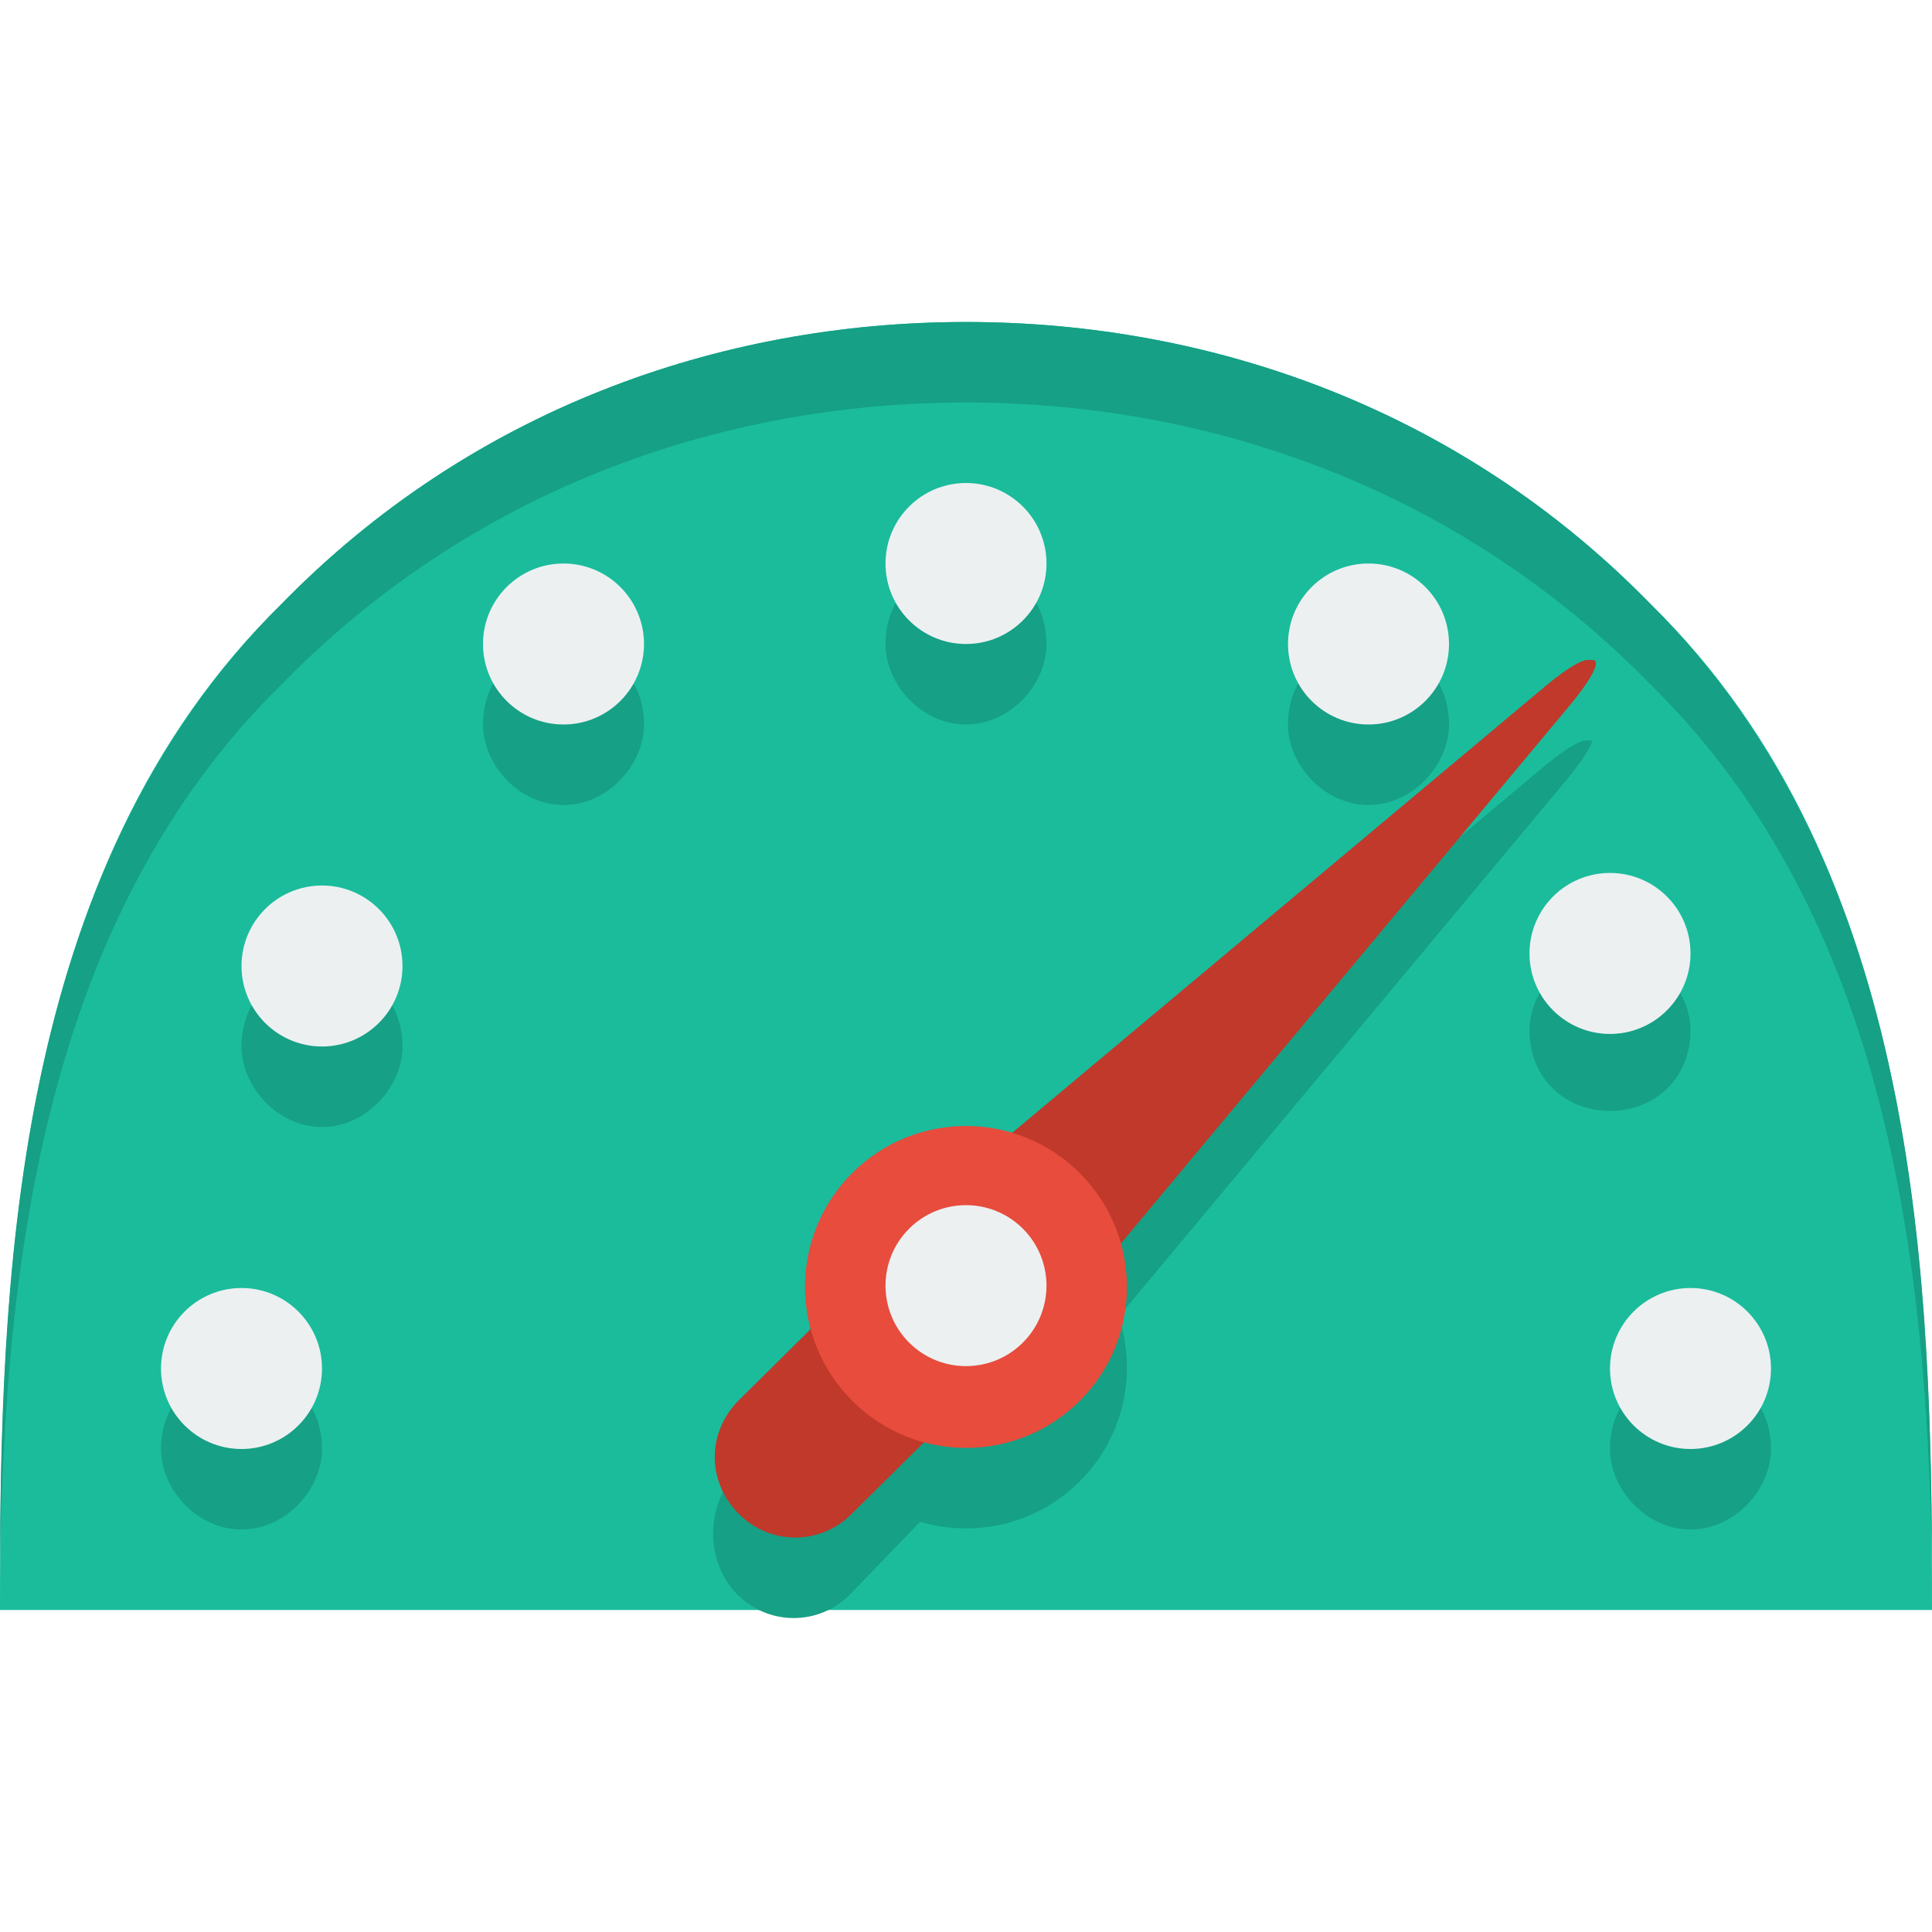
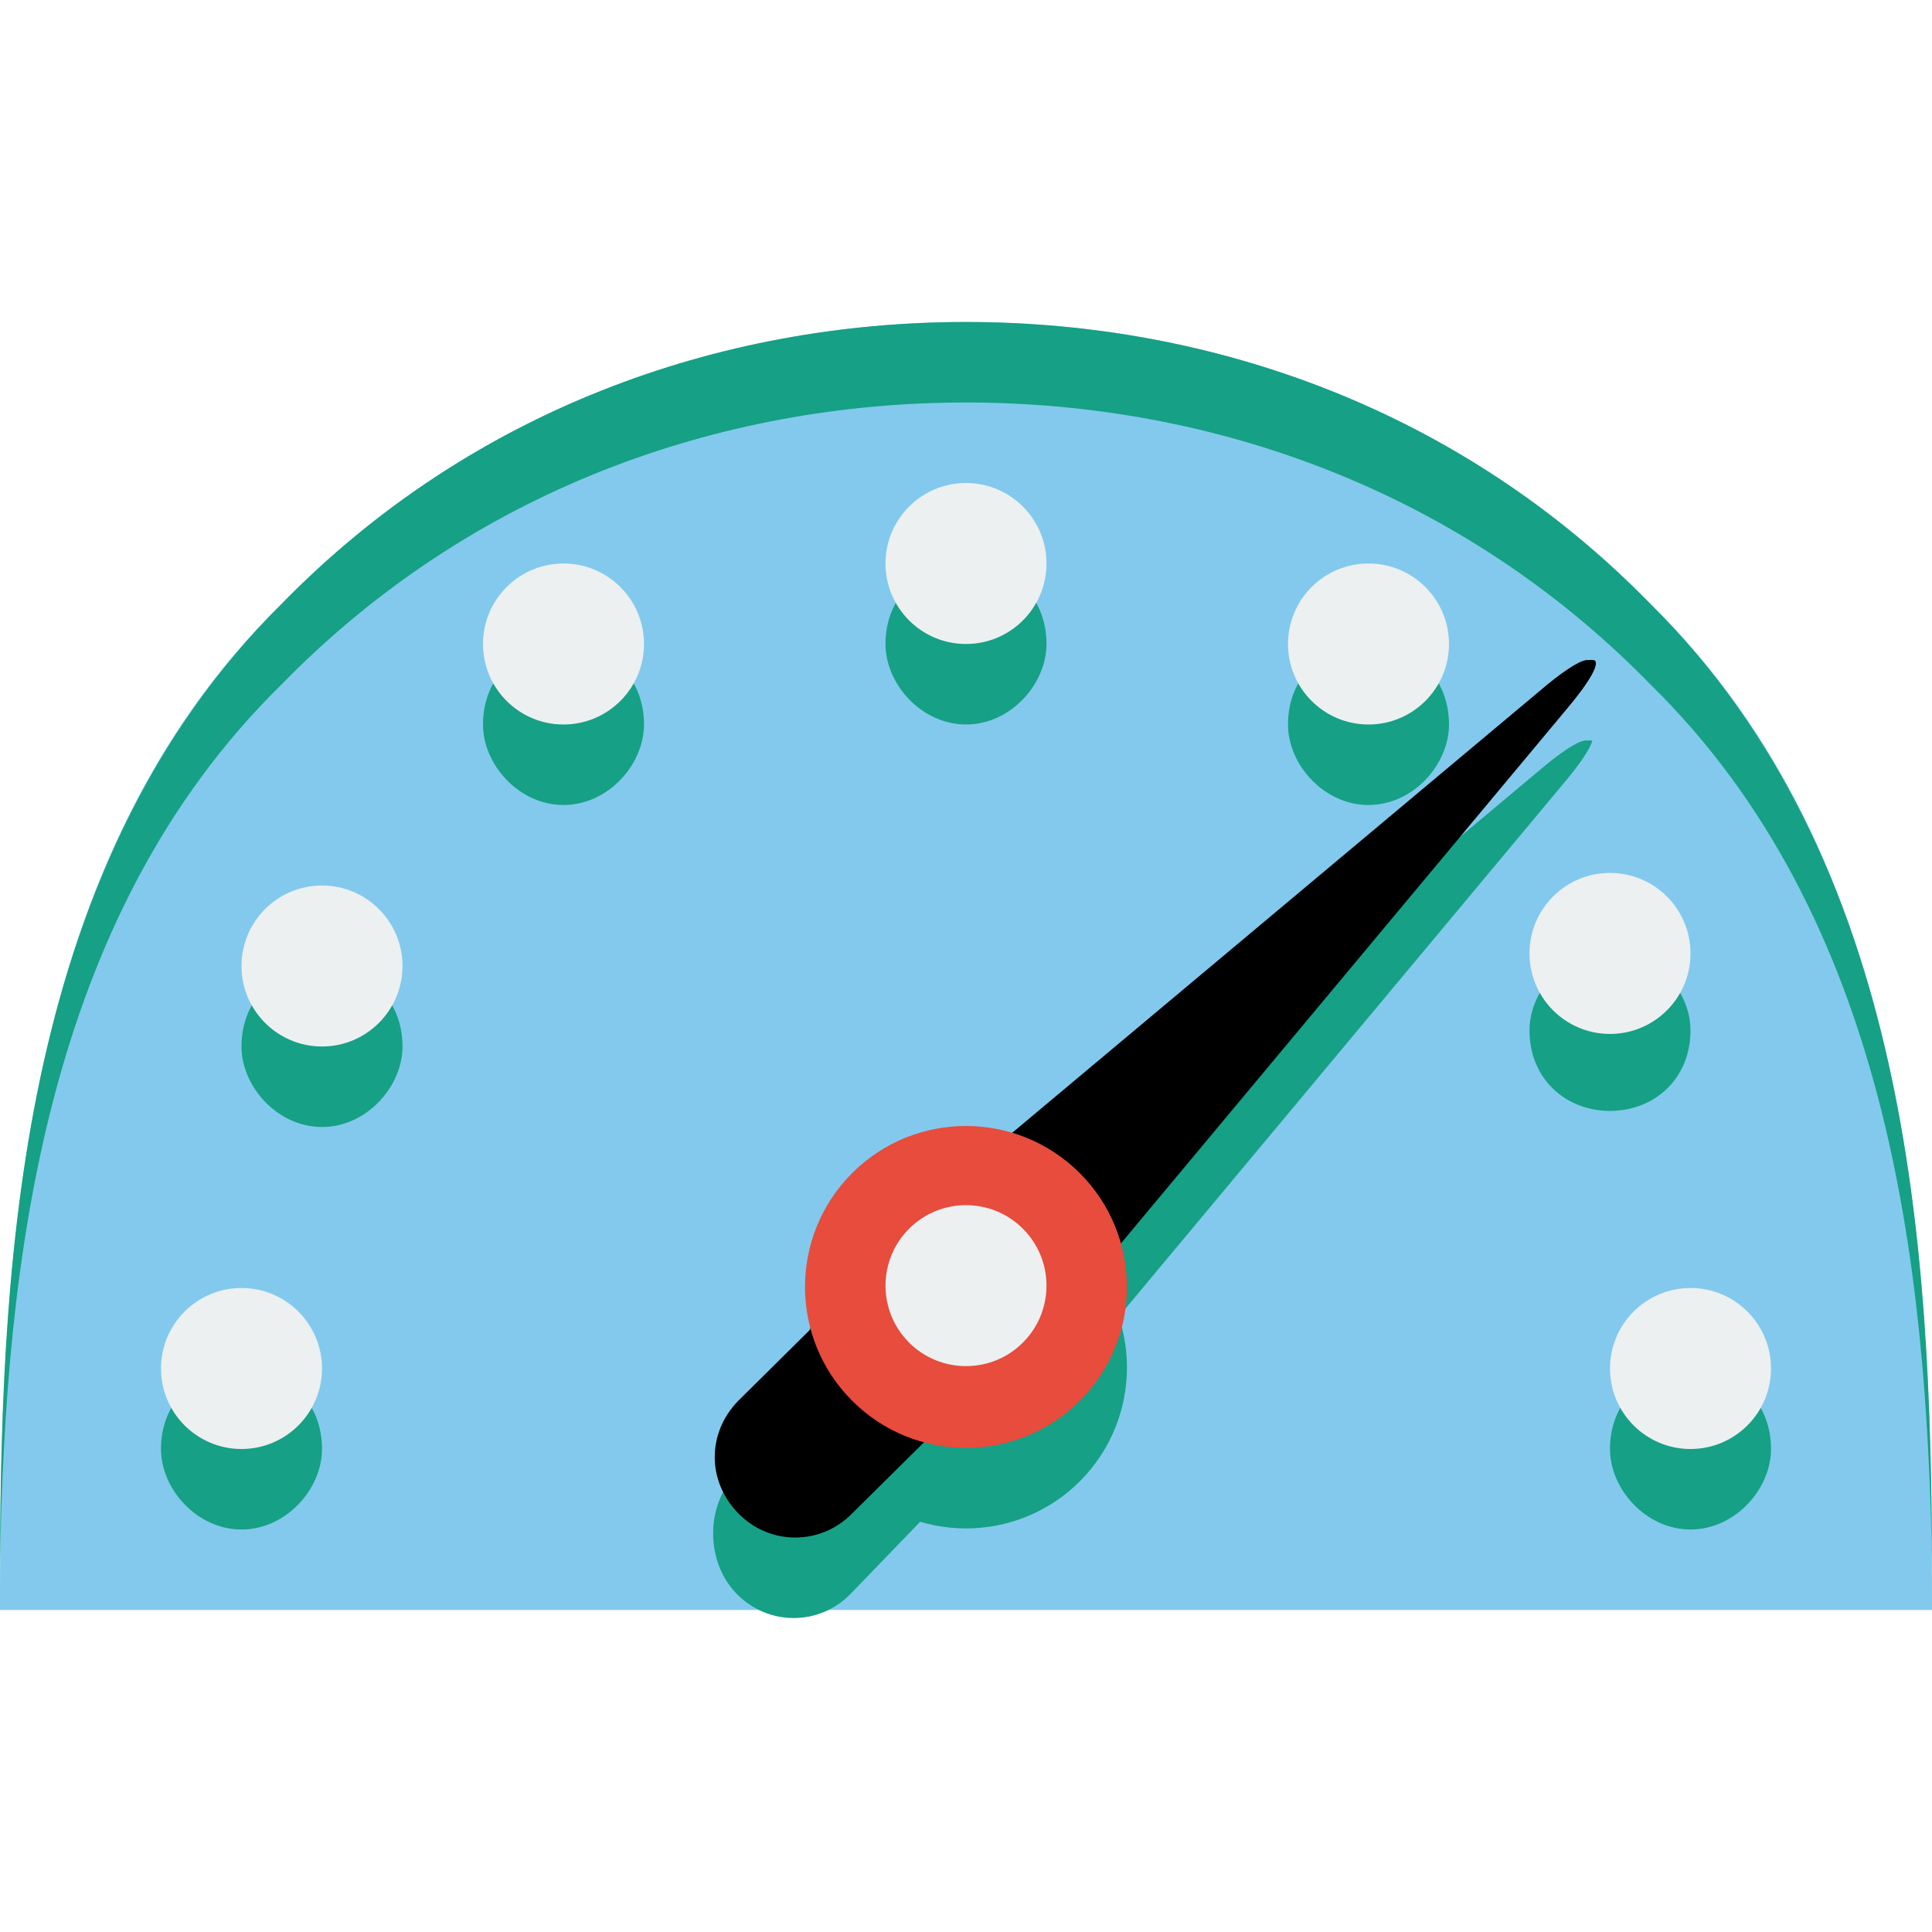
<svg xmlns="http://www.w3.org/2000/svg" height="24" width="24" version="1.1">
  <g transform="translate(0 -1028.4)">
-     <path d="m12 1032.4c-3.071 0-6.157 1.1-8.5 3.5-3.382 3.3-3.5 8.5-3.5 12.5h24c0-4-0.118-9.2-3.5-12.5-2.343-2.4-5.429-3.5-8.5-3.5z" fill="#1abc9c" />
+     <path d="m12 1032.4c-3.071 0-6.157 1.1-8.5 3.5-3.382 3.3-3.5 8.5-3.5 12.5h24c0-4-0.118-9.2-3.5-12.5-2.343-2.4-5.429-3.5-8.5-3.5z" fill="#83c9ed" />
    <path d="m12 1035.4c-0.552 0-1 0.4-1 1 0 0.5 0.448 1 1 1s1-0.5 1-1c0-0.6-0.448-1-1-1zm5 1c-0.552 0-1 0.4-1 1 0 0.5 0.448 1 1 1s1-0.5 1-1c0-0.6-0.448-1-1-1zm-10 0c-0.552 0-1 0.4-1 1 0 0.5 0.448 1 1 1s1-0.5 1-1c0-0.6-0.448-1-1-1zm13 3.8c-0.552 0-1 0.5-1 1 0 0.6 0.448 1 1 1s1-0.4 1-1c0-0.5-0.448-1-1-1zm-16 0.2c-0.552 0-1 0.4-1 1 0 0.5 0.448 1 1 1s1-0.5 1-1c0-0.6-0.448-1-1-1zm-1 5c-0.552 0-1 0.4-1 1 0 0.5 0.448 1 1 1s1-0.5 1-1c0-0.6-0.448-1-1-1zm18 0c-0.552 0-1 0.4-1 1 0 0.5 0.448 1 1 1s1-0.5 1-1c0-0.6-0.448-1-1-1z" fill="#16a085" />
    <path d="m13 11.864c0 0.477-0.448 0.864-1 0.864s-1-0.387-1-0.864 0.448-0.864 1-0.864 1 0.387 1 0.864z" transform="matrix(1.4142 1.4142 -1.6366 1.6366 14.446 1009)" fill="#16a085" />
-     <path transform="matrix(.094524 .094524 -.60031 .60031 22.211 1031.9)" fill="#c0392b" d="m12 5.942 7.481 12.957h-14.962z" />
+     <path transform="matrix(.094524 .094524 -.60031 .60031 22.211 1031.9)" fill="#000" d="m12 5.942 7.481 12.957h-14.962z" />
    <path style="block-progression:tb;text-indent:0;color:#000000;text-transform:none" d="m19.759 1037.6a0.198 1.26 45 0 0 -0.044 0 0.198 1.26 45 0 0 -0.509 0.3l-7.999 6.7h0.067l-2.122 2.1c-0.391 0.4-0.391 1.1 0 1.5 0.391 0.4 1.024 0.4 1.414 0l2.122-2.2 0.088 0.1 6.674-8a0.198 1.26 45 0 0 0.331 -0.5 0.198 1.26 45 0 0 -0.022 0z" fill="#16a085" />
-     <path style="block-progression:tb;text-indent:0;color:#000000;text-transform:none" d="m19.778 1036.6a0.198 1.26 45 0 0 -0.044 0 0.198 1.26 45 0 0 -0.508 0.3l-7.999 6.7 0.066 0.1-2.121 2.1c-0.391 0.4-0.391 1 0 1.4 0.391 0.4 1.023 0.4 1.414 0l2.121-2.1 0.088 0.1 6.674-8a0.198 1.26 45 0 0 0.331 -0.6 0.198 1.26 45 0 0 -0.022 0z" fill="#c0392b" />
+     <path style="block-progression:tb;text-indent:0;color:#000000;text-transform:none" d="m19.778 1036.6a0.198 1.26 45 0 0 -0.044 0 0.198 1.26 45 0 0 -0.508 0.3l-7.999 6.7 0.066 0.1-2.121 2.1c-0.391 0.4-0.391 1 0 1.4 0.391 0.4 1.023 0.4 1.414 0l2.121-2.1 0.088 0.1 6.674-8a0.198 1.26 45 0 0 0.331 -0.6 0.198 1.26 45 0 0 -0.022 0z" fill="#000" />
    <path d="m13 11.864c0 0.477-0.448 0.864-1 0.864s-1-0.387-1-0.864 0.448-0.864 1-0.864 1 0.387 1 0.864z" transform="matrix(1.4142 1.4142 -1.6366 1.6366 14.446 1008)" fill="#e74c3c" />
    <path d="m13 12c0 0.552-0.448 1-1 1s-1-0.448-1-1 0.448-1 1-1 1 0.448 1 1z" transform="matrix(.70711 .70711 -.70711 .70711 12 1027.4)" fill="#ecf0f1" />
    <path d="m12 6c-0.552 0-1 0.448-1 1s0.448 1 1 1 1-0.448 1-1-0.448-1-1-1zm5 1c-0.552 0-1 0.448-1 1s0.448 1 1 1 1-0.448 1-1-0.448-1-1-1zm-10 0c-0.552 0-1 0.448-1 1s0.448 1 1 1 1-0.448 1-1-0.448-1-1-1zm13 3.844c-0.552 0-1 0.447-1 1 0 0.552 0.448 1 1 1s1-0.448 1-1c0-0.553-0.448-1-1-1zm-16 0.156c-0.552 0-1 0.448-1 1s0.448 1 1 1 1-0.448 1-1-0.448-1-1-1zm-1 5c-0.552 0-1 0.448-1 1s0.448 1 1 1 1-0.448 1-1-0.448-1-1-1zm18 0c-0.552 0-1 0.448-1 1s0.448 1 1 1 1-0.448 1-1-0.448-1-1-1z" transform="translate(0 1028.4)" fill="#ecf0f1" />
    <path d="m12 1032.4c-3.071 0-6.157 1.1-8.5 3.5-3.23 3.2-3.484 8-3.5 11.9 0.069-3.7 0.541-8 3.5-10.9 2.343-2.4 5.429-3.5 8.5-3.5 3.071 0 6.157 1.1 8.5 3.5 2.959 2.9 3.431 7.2 3.5 10.9-0.016-3.9-0.27-8.7-3.5-11.9-2.343-2.4-5.429-3.5-8.5-3.5z" fill="#16a085" />
  </g>
</svg>
